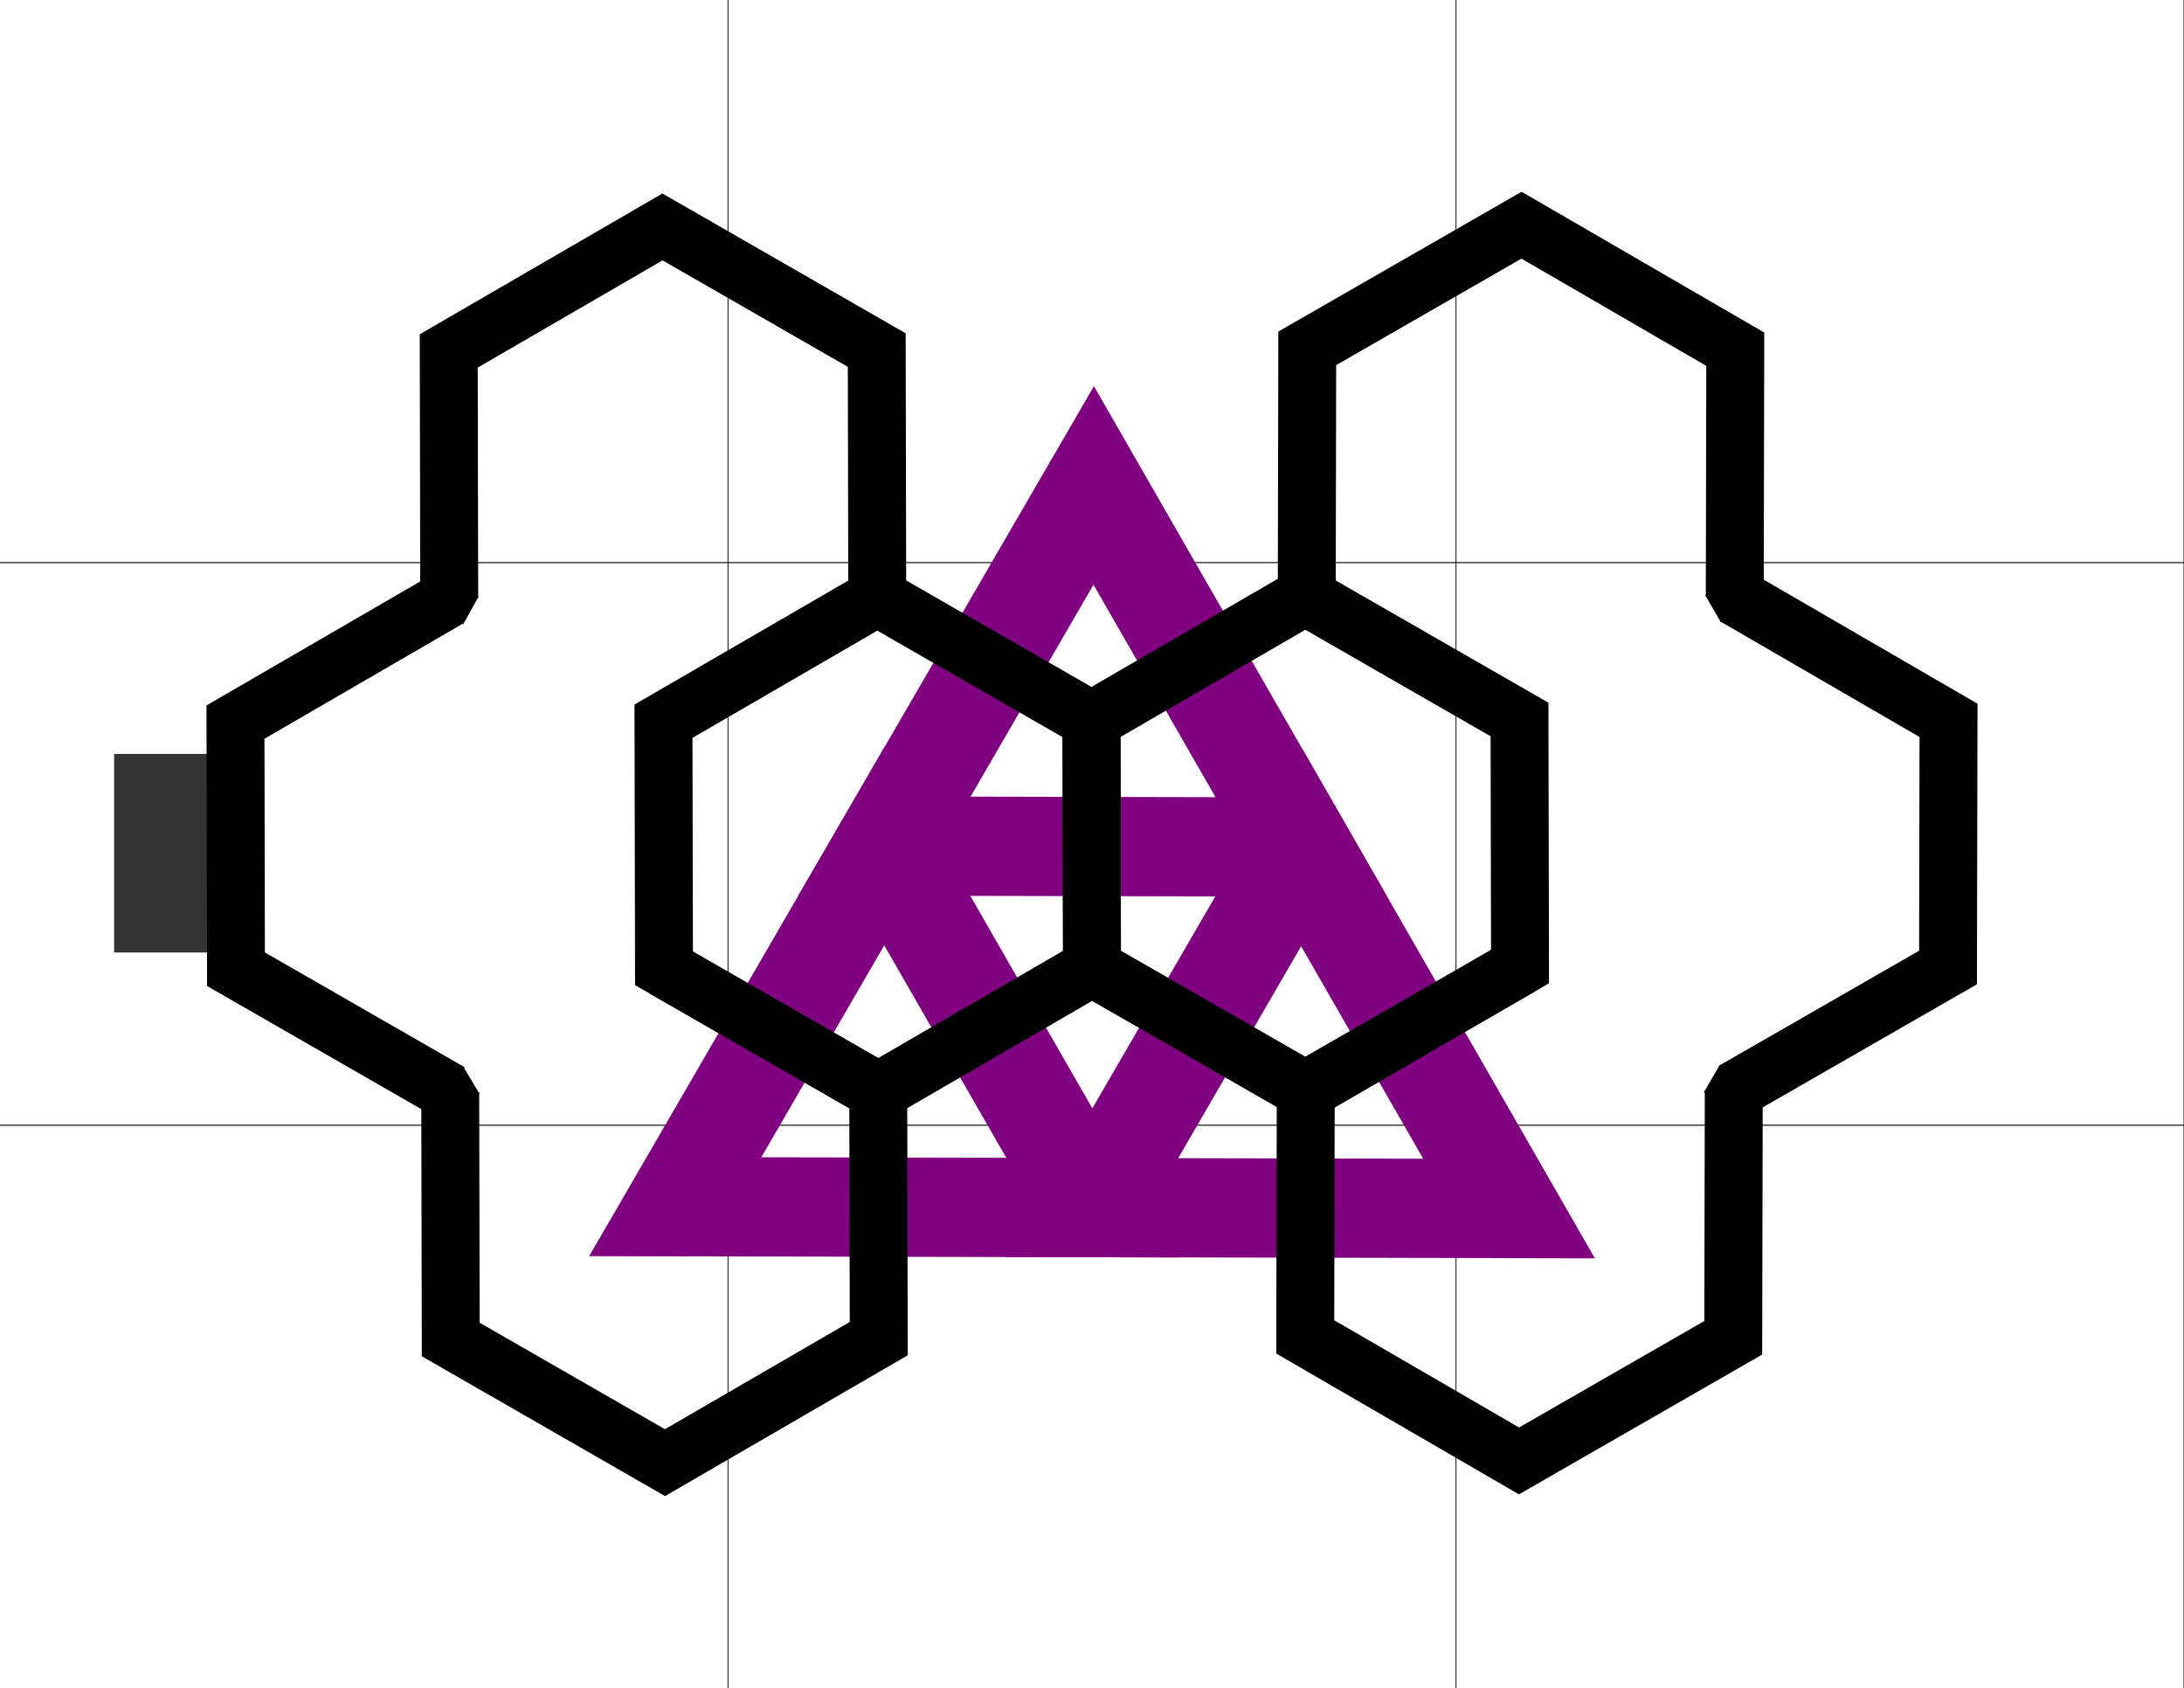
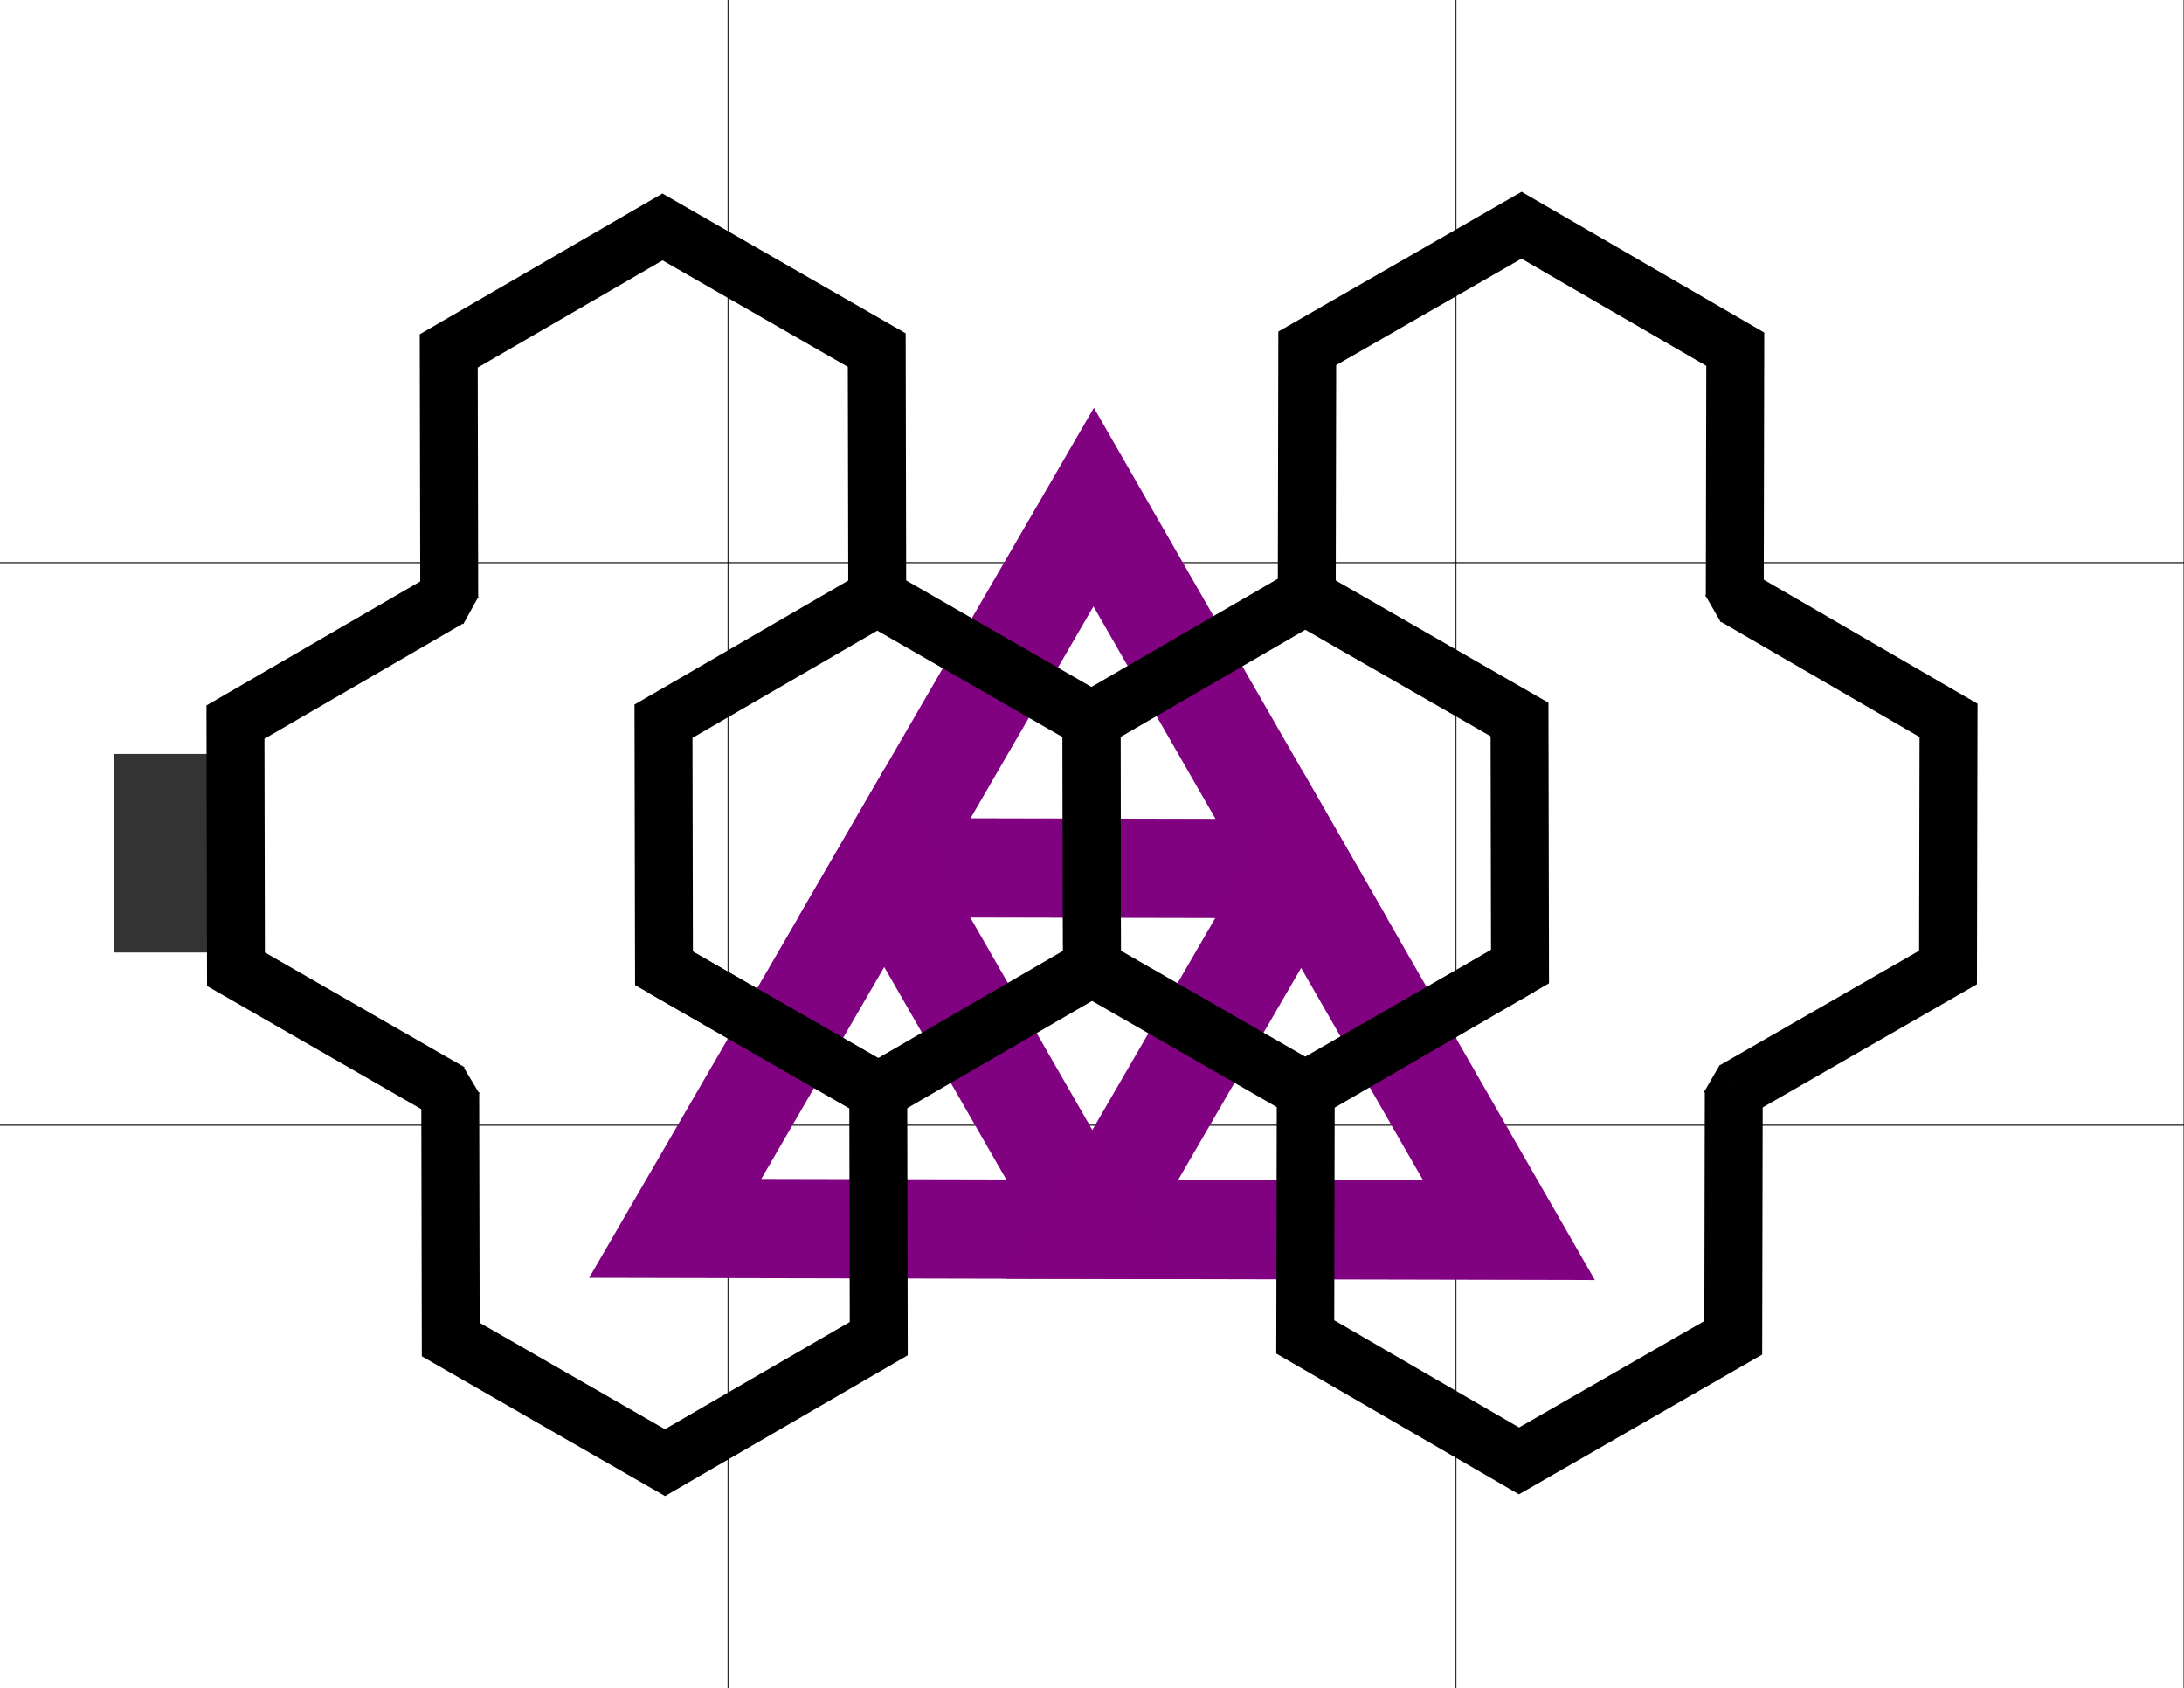
<svg xmlns="http://www.w3.org/2000/svg" width="33in" height="25.5in" viewBox="0 0 838.2 647.7" version="1.1" id="svg29">
  <defs id="defs23" />
  <g id="layer2">
    <g id="g1240">
      <path id="path855" d="M 279.4,-41.527 V 752.833" style="fill:none;stroke:#000000;stroke-width:0.331px;stroke-linecap:butt;stroke-linejoin:miter;stroke-opacity:1" />
      <path style="fill:none;stroke:#000000;stroke-width:0.322px;stroke-linecap:butt;stroke-linejoin:miter;stroke-opacity:1" d="M 558.8,-41.527 V 710.708" id="path855-3" />
      <path style="fill:none;stroke:#000000;stroke-width:0.196px;stroke-linecap:butt;stroke-linejoin:miter;stroke-opacity:1" d="M 279.4,-41.527 H 0" id="path855-6" />
      <path id="path855-6-0" d="M 558.8,-41.527 H 279.4" style="fill:none;stroke:#000000;stroke-width:0.196px;stroke-linecap:butt;stroke-linejoin:miter;stroke-opacity:1" />
      <path style="fill:none;stroke:#000000;stroke-width:0.196px;stroke-linecap:butt;stroke-linejoin:miter;stroke-opacity:1" d="M 838.2,-41.527 H 558.8" id="path855-6-0-6" />
      <path id="path855-3-2" d="M 838.2,-41.527 V 710.708" style="fill:none;stroke:#000000;stroke-width:0.322px;stroke-linecap:butt;stroke-linejoin:miter;stroke-opacity:1" />
      <path id="path855-6-6" d="M -39.957,215.9 V 0" style="fill:none;stroke:#000000;stroke-width:0.172px;stroke-linecap:butt;stroke-linejoin:miter;stroke-opacity:1" />
      <path style="fill:none;stroke:#000000;stroke-width:0.38px;stroke-linecap:butt;stroke-linejoin:miter;stroke-opacity:1" d="M 1005.559,215.9 H -39.957" id="path855-1" />
      <path style="fill:none;stroke:#000000;stroke-width:0.172px;stroke-linecap:butt;stroke-linejoin:miter;stroke-opacity:1" d="M -39.957,431.8 V 215.9" id="path855-6-6-8" />
      <path id="path855-1-7" d="M 1005.559,431.8 H -39.957" style="fill:none;stroke:#000000;stroke-width:0.38px;stroke-linecap:butt;stroke-linejoin:miter;stroke-opacity:1" />
    </g>
  </g>
  <g id="layer4">
-     <g transform="translate(3.333039,-4.680773)" id="g1047">
+     <g transform="translate(3.322358,3.632473)" id="g1047">
      <path style="opacity:0.991;fill:none;stroke:#800080;stroke-width:38.1;stroke-miterlimit:4;stroke-dasharray:none" id="path976" d="m -156.499,517.368 -144.808,-68.057 131.343,-91.379 z" transform="rotate(-25.04741,18.75674,-795.5253)" />
      <path transform="rotate(-25.04741,99.54503,-1155.509)" d="m -156.499,517.368 -144.808,-68.057 131.343,-91.379 z" id="path976-2" style="opacity:0.991;fill:none;stroke:#800080;stroke-width:38.1;stroke-miterlimit:4;stroke-dasharray:none" />
      <path style="opacity:0.991;fill:none;stroke:#800080;stroke-width:38.1;stroke-miterlimit:4;stroke-dasharray:none" id="path976-2-7" d="m -156.499,517.368 -144.808,-68.057 131.343,-91.379 z" transform="rotate(-25.04741,-252.6039,-1045.482)" />
    </g>
  </g>
  <g id="layer1">
    <rect y="289.321" x="43.809" height="76.2" width="38.56" id="rect924" style="fill:#333333;fill-opacity:1;stroke:none;stroke-width:22.844" />
    <g transform="translate(13.67486,-12.22542)" id="g1004">
      <g id="g986">
        <path style="fill:#000000;fill-opacity:1;stroke:#000000;stroke-width:0.021;stroke-linecap:butt;stroke-linejoin:miter;stroke-miterlimit:4;stroke-dasharray:none;stroke-opacity:1" d="m 158.056,241.206 c 12.441,0 11.898,0 11.898,0 l -5.84,10.517 -6.059,-10.517" id="path904" />
        <g transform="translate(-13.67486,12.22542)" id="g2214">
          <path id="path31" style="fill:#000000;fill-opacity:0;stroke:#000000;stroke-width:22.225;stroke-miterlimit:4;stroke-dasharray:none" d="m 418.908,276.43 -82.23,-47.253 -82.037,47.586 0.192,94.84 82.23,47.253 L 419.1,371.27 Z" />
          <path id="path31-3" style="fill:#000000;fill-opacity:0;stroke:#000000;stroke-width:22.225;stroke-miterlimit:4;stroke-dasharray:none" d="M 418.908,276.43 419.1,371.27 m 0,0 82.23,47.253 82.037,-47.586 -0.192,-94.84 -82.23,-47.253 -82.037,47.586" />
          <g id="g2196">
            <path d="M 336.678,229.177 336.486,134.337 254.256,87.084 172.219,134.67 l 0.192,94.84" style="fill:#000000;fill-opacity:0;stroke:#000000;stroke-width:22.225;stroke-miterlimit:4;stroke-dasharray:none" id="path31-36" />
            <path id="path31-36-7" d="m 172.411,229.51 -82.037,47.586 0.192,94.84 82.23,47.253" style="fill:#000000;fill-opacity:0;stroke:#000000;stroke-width:22.225;stroke-miterlimit:4;stroke-dasharray:none" />
            <path d="m 172.796,419.189 0.192,94.84 82.23,47.253 82.037,-47.586 -0.192,-94.84 -82.23,-47.253" style="fill:#000000;fill-opacity:0;stroke:#000000;stroke-width:22.225;stroke-miterlimit:4;stroke-dasharray:none" id="path31-36-7-5" />
          </g>
          <g id="g2191">
            <path d="m 501.522,228.511 0.192,-94.84 82.23,-47.253 82.037,47.586 -0.192,94.84" style="fill:#000000;fill-opacity:0;stroke:#000000;stroke-width:22.225;stroke-miterlimit:4;stroke-dasharray:none" id="path31-36-1" />
            <path id="path31-36-7-2" d="m 665.789,228.844 82.037,47.586 -0.192,94.84 -82.23,47.253" style="fill:#000000;fill-opacity:0;stroke:#000000;stroke-width:22.225;stroke-miterlimit:4;stroke-dasharray:none" />
            <path d="m 665.404,418.523 -0.192,94.84 -82.23,47.253 -82.037,-47.586 0.192,-94.84 82.23,-47.253" style="fill:#000000;fill-opacity:0;stroke:#000000;stroke-width:22.225;stroke-miterlimit:4;stroke-dasharray:none" id="path31-36-7-5-7" />
            <path id="path904-28" d="m 659.984,408.748 c 6.22,10.774 5.949,10.304 5.949,10.304 l -12.027,0.201 6.078,-10.505" style="fill:#000000;fill-opacity:1;stroke:#000000;stroke-width:0.021;stroke-linecap:butt;stroke-linejoin:miter;stroke-miterlimit:4;stroke-dasharray:none;stroke-opacity:1" />
            <path id="path904-9" d="m 654.42,228.315 c 12.441,0 11.898,0 11.898,0 l -5.84,10.517 -6.059,-10.517" style="fill:#000000;fill-opacity:1;stroke:#000000;stroke-width:0.021;stroke-linecap:butt;stroke-linejoin:miter;stroke-miterlimit:4;stroke-dasharray:none;stroke-opacity:1" />
          </g>
        </g>
      </g>
      <path style="fill:#000000;fill-opacity:1;stroke:#000000;stroke-width:0.02;stroke-linecap:butt;stroke-linejoin:miter;stroke-miterlimit:4;stroke-dasharray:none;stroke-opacity:1" d="m 170.339,431.944 c -12.441,0 -11.898,0 -11.898,0 l 5.84,-10.112 6.059,10.112" id="path904-2" />
    </g>
  </g>
</svg>
